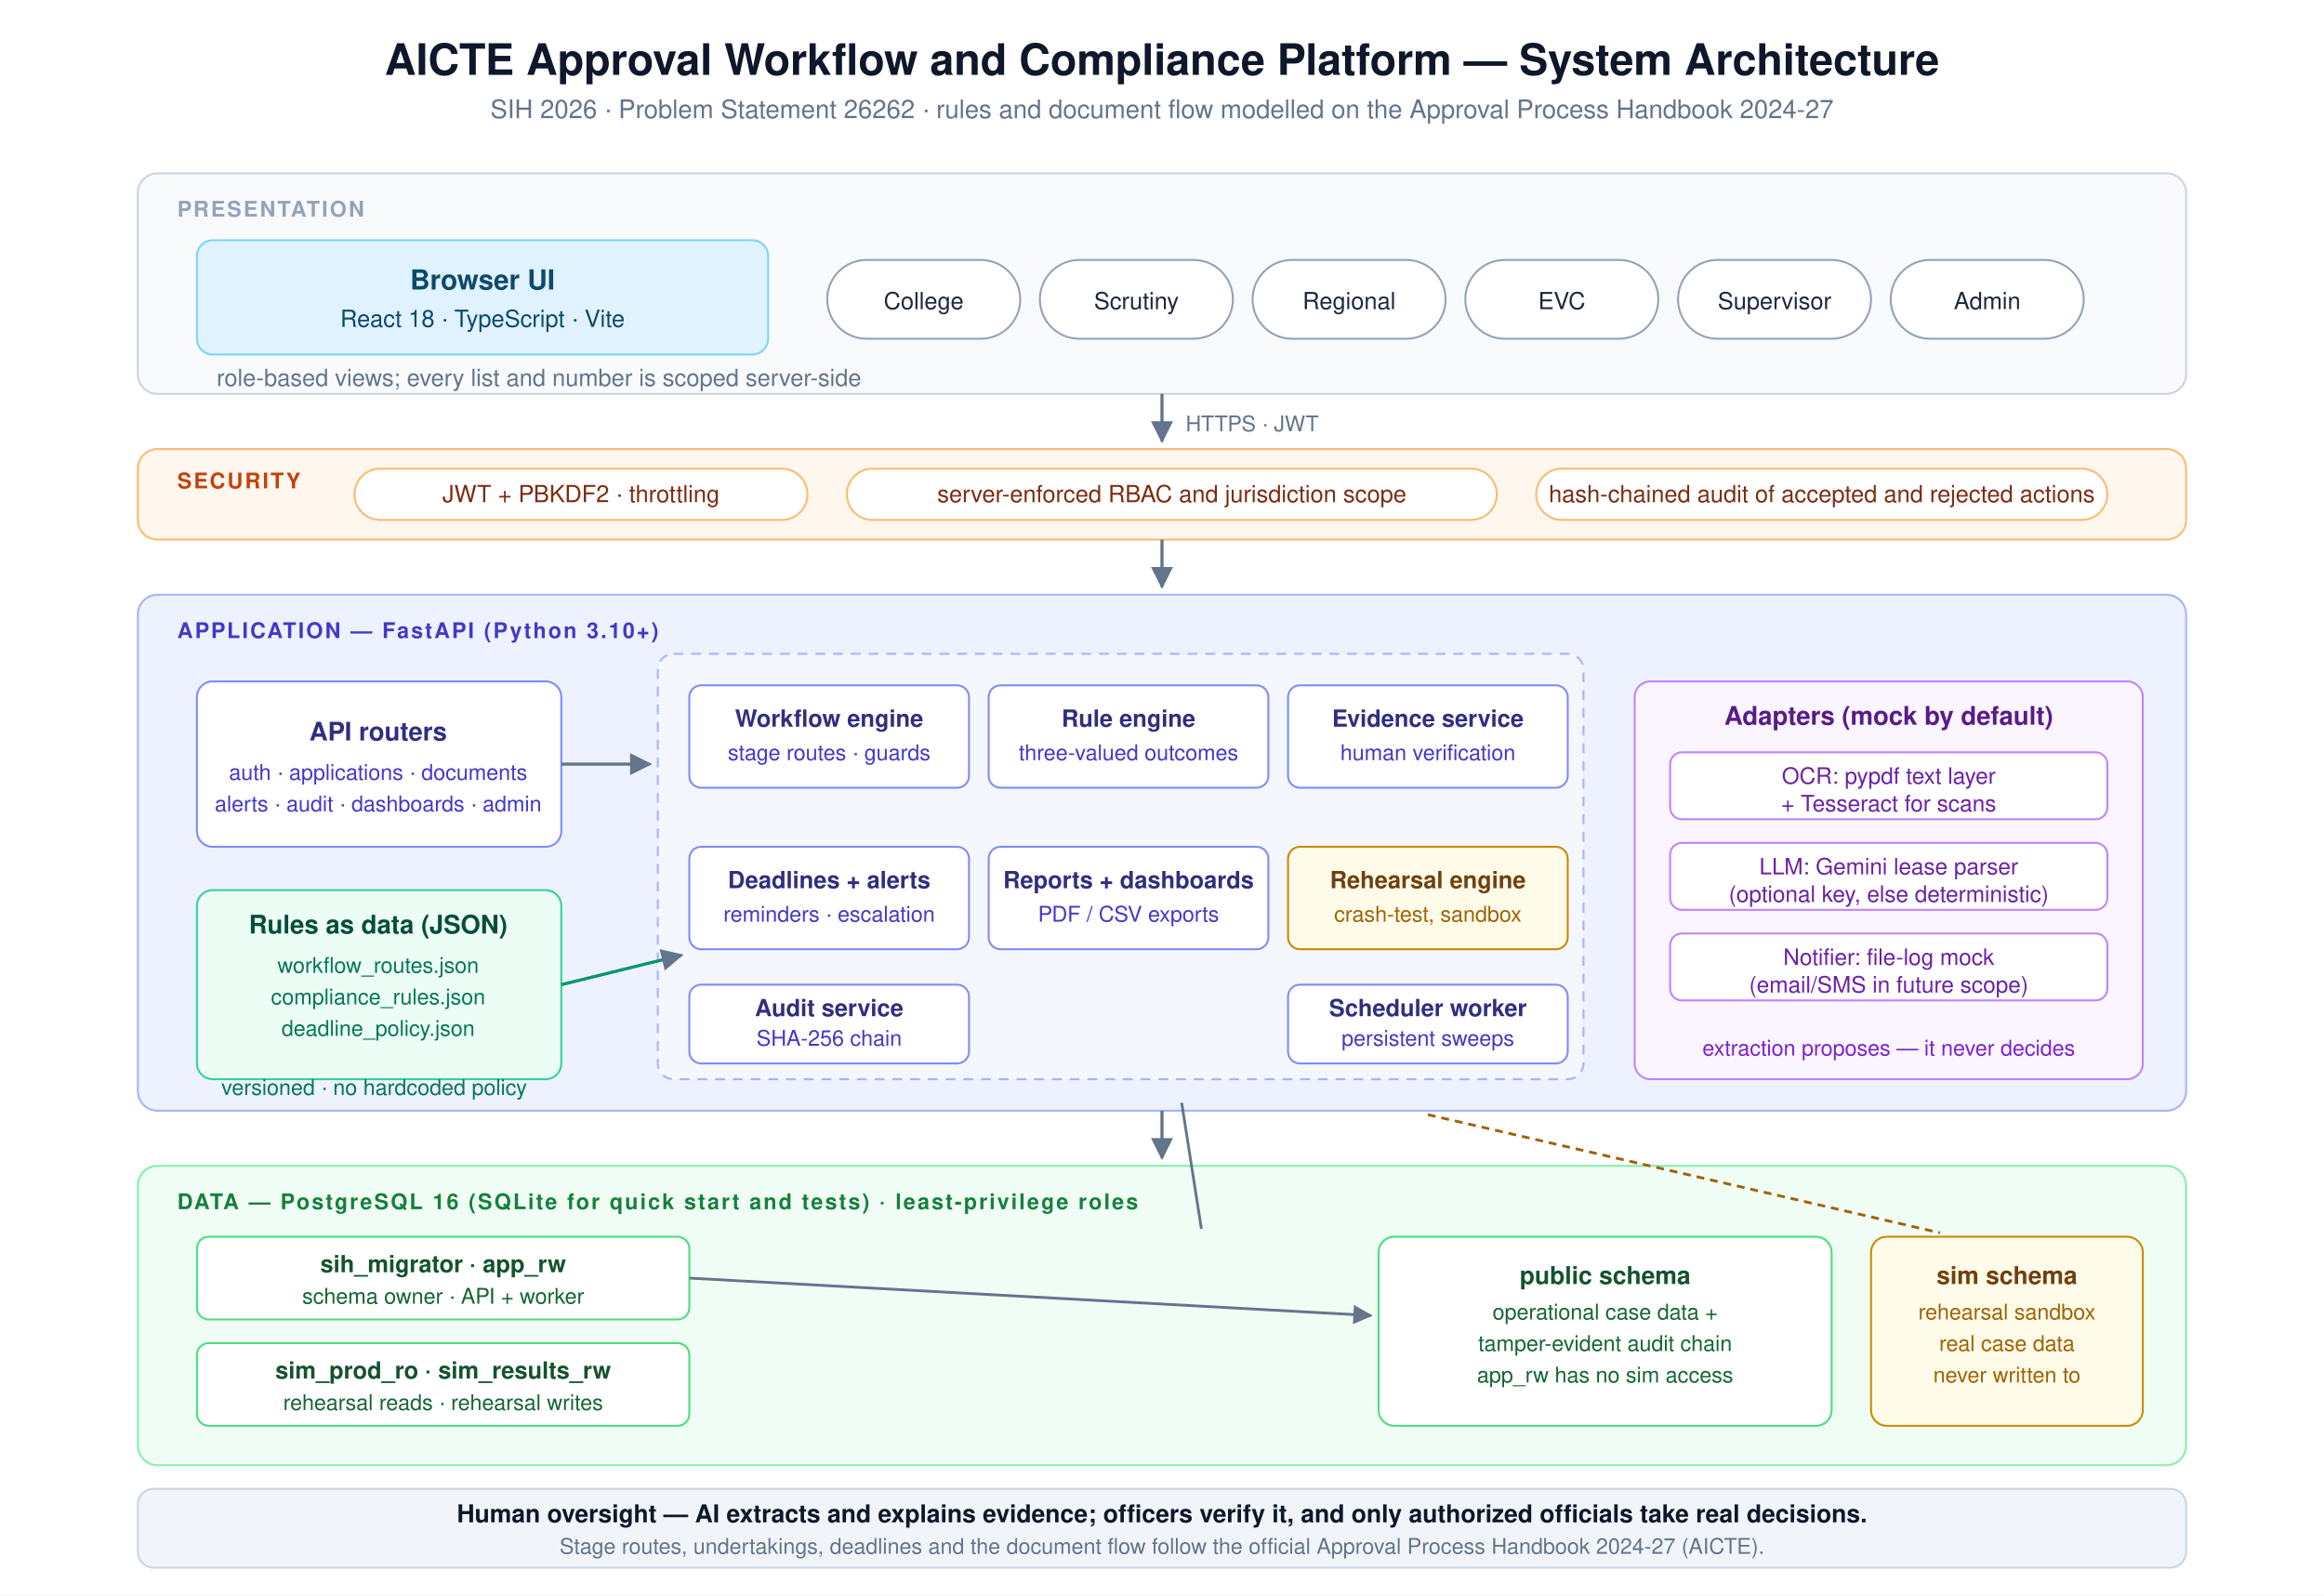
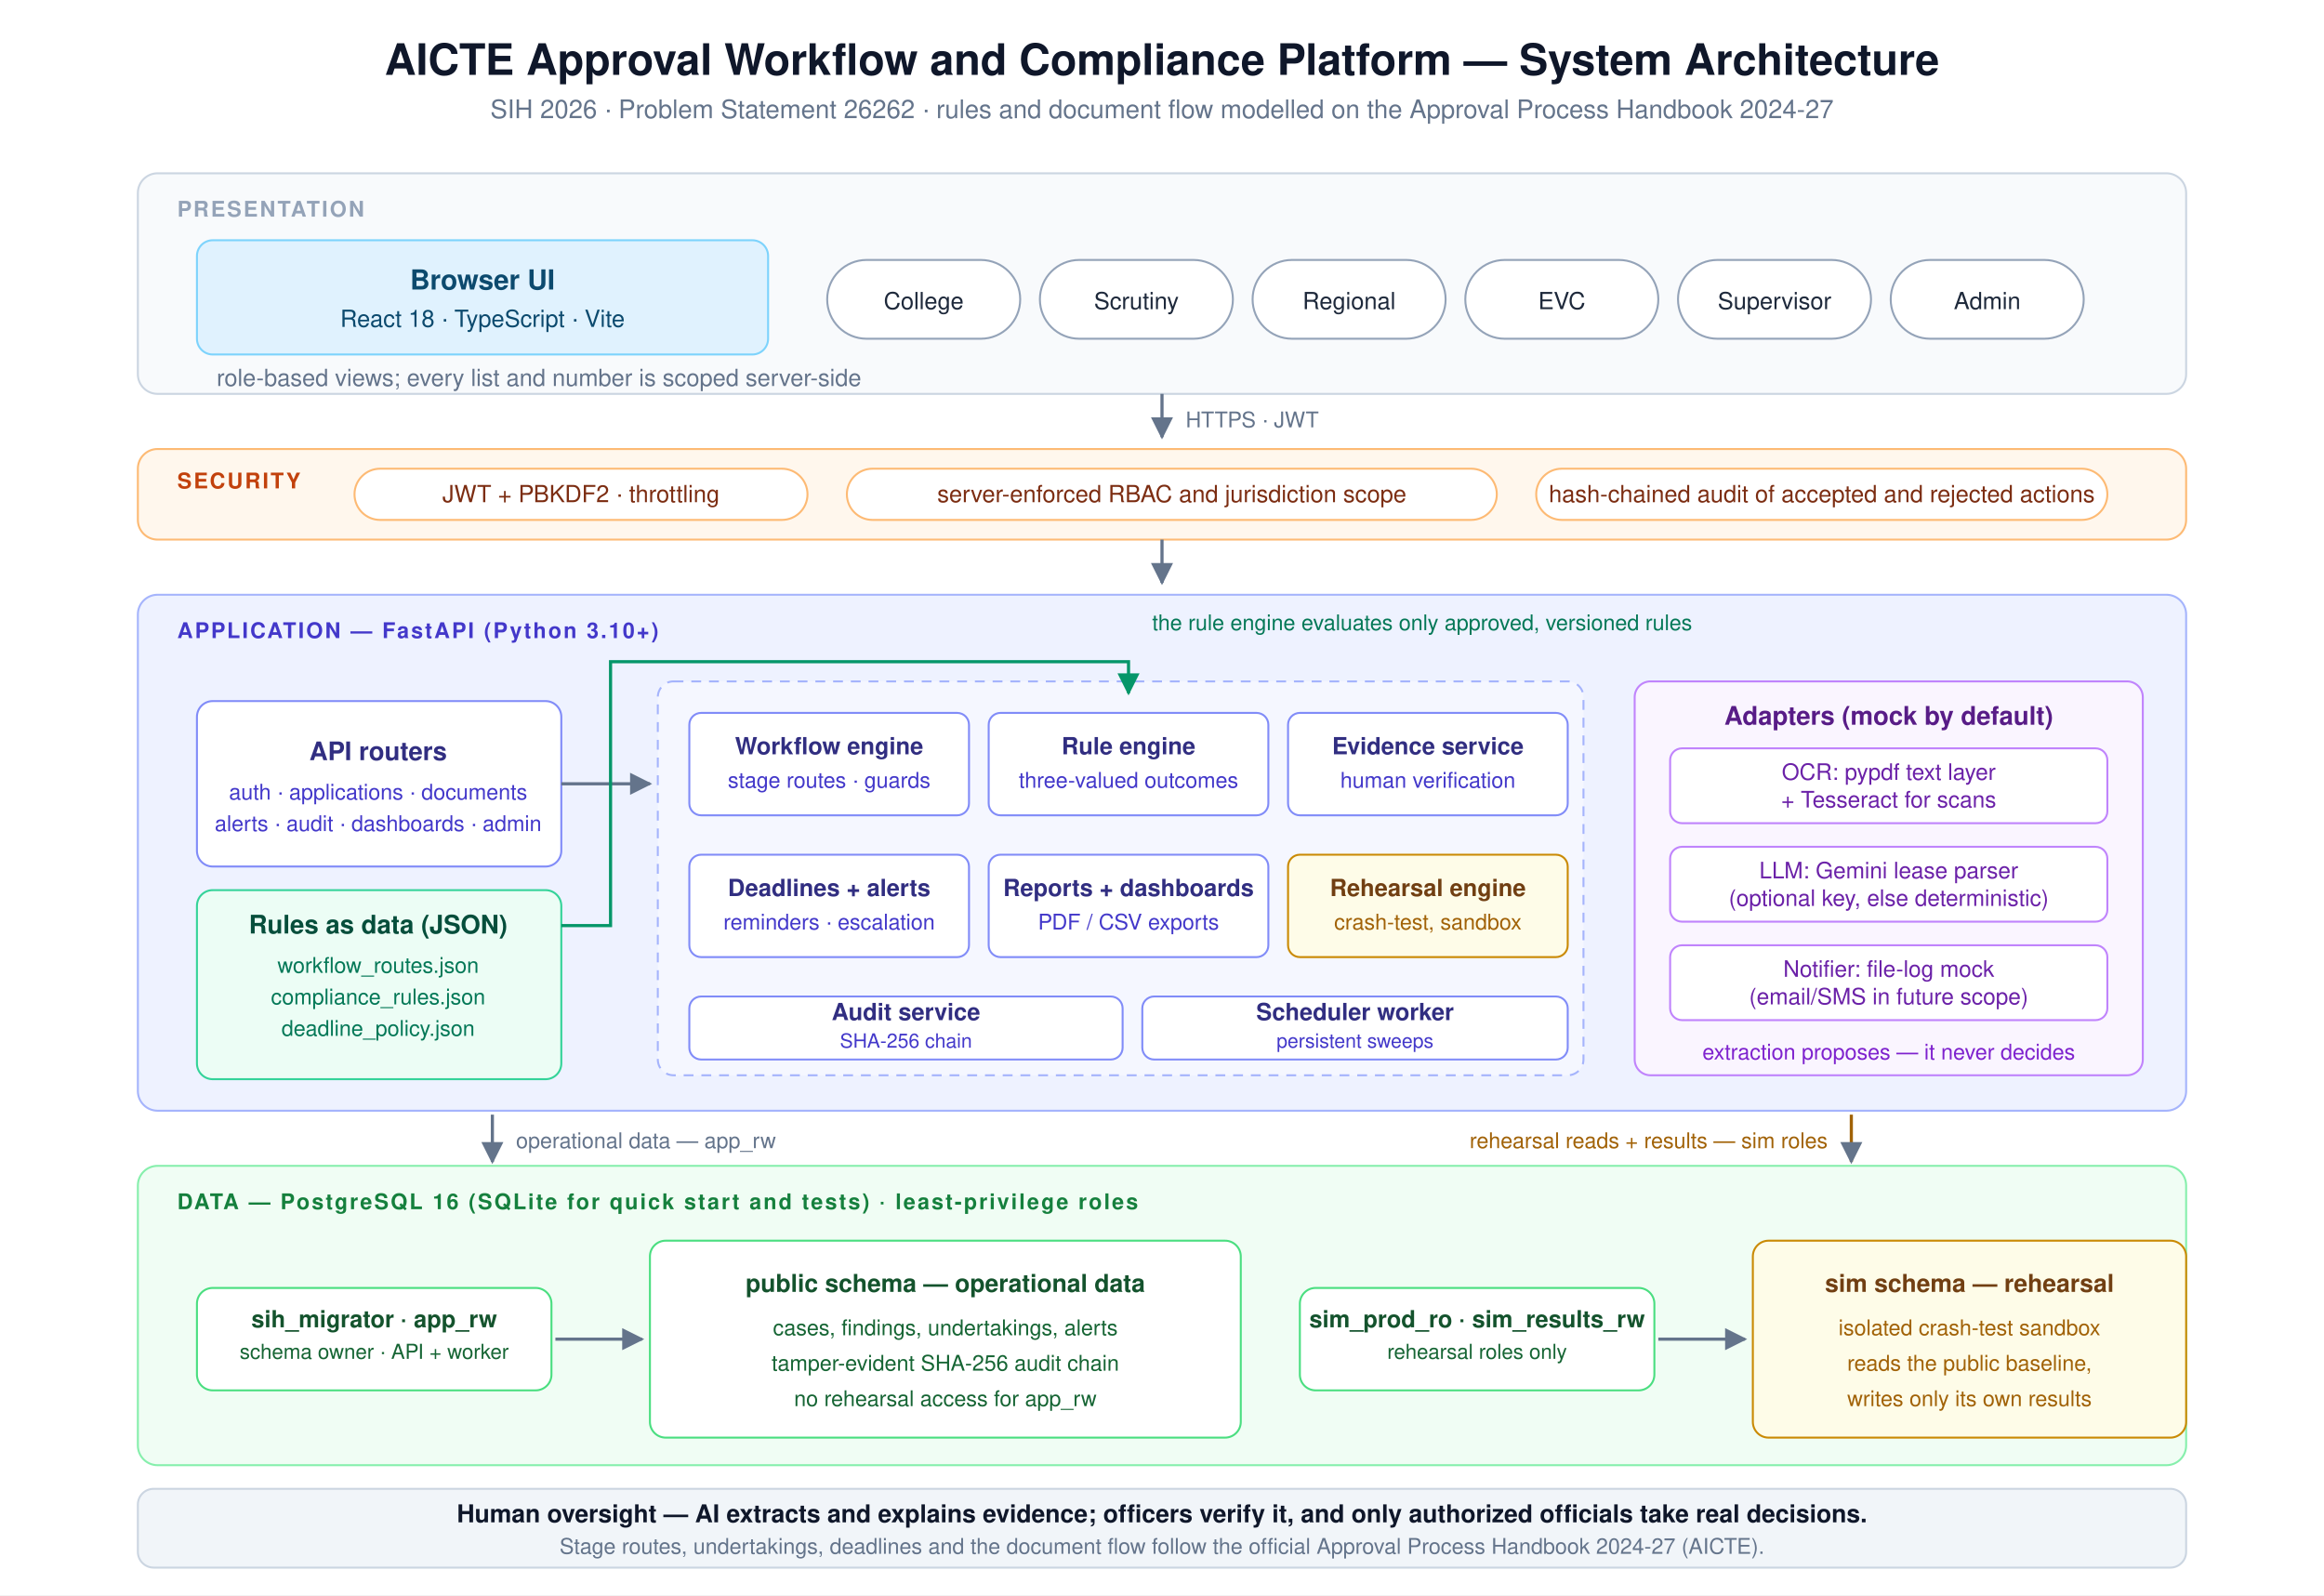
<svg xmlns="http://www.w3.org/2000/svg" viewBox="0 0 1180 810" font-family="Segoe UI, Helvetica, Arial, sans-serif">
  <defs>
    <marker id="arr" viewBox="0 0 10 10" refX="9" refY="5" markerWidth="7" markerHeight="7" orient="auto-start-reverse">
      <path d="M 0 0 L 10 5 L 0 10 z" fill="#64748b" />
+     </marker>
+     <marker id="arrGreen" viewBox="0 0 10 10" refX="9" refY="5" markerWidth="7" markerHeight="7" orient="auto-start-reverse">
+       <path d="M 0 0 L 10 5 L 0 10 z" fill="#059669" />
    </marker>
  </defs>
  <rect x="0" y="0" width="1180" height="810" fill="#ffffff" />
  <text x="590" y="38" text-anchor="middle" font-size="22" font-weight="700" fill="#0f172a">AICTE Approval Workflow and Compliance Platform — System Architecture</text>
  <text x="590" y="60" text-anchor="middle" font-size="13" fill="#64748b">SIH 2026 · Problem Statement 26262 · rules and document flow modelled on the Approval Process Handbook 2024-27</text>
  <rect x="70" y="88" width="1040" height="112" rx="10" fill="#f8fafc" stroke="#cbd5e1" />
  <text x="90" y="110" font-size="11" font-weight="700" fill="#94a3b8" letter-spacing="1">PRESENTATION</text>
  <rect x="100" y="122" width="290" height="58" rx="8" fill="#e0f2fe" stroke="#7dd3fc" />
  <text x="245" y="147" text-anchor="middle" font-size="14" font-weight="700" fill="#0c4a6e">Browser UI</text>
  <text x="245" y="166" text-anchor="middle" font-size="12" fill="#0c4a6e">React 18 · TypeScript · Vite</text>
  <g font-size="12" fill="#1e293b" text-anchor="middle">
    <rect x="420" y="132" width="98" height="40" rx="20" fill="#ffffff" stroke="#94a3b8" />
    <text x="469" y="157">College</text>
    <rect x="528" y="132" width="98" height="40" rx="20" fill="#ffffff" stroke="#94a3b8" />
    <text x="577" y="157">Scrutiny</text>
    <rect x="636" y="132" width="98" height="40" rx="20" fill="#ffffff" stroke="#94a3b8" />
    <text x="685" y="157">Regional</text>
    <rect x="744" y="132" width="98" height="40" rx="20" fill="#ffffff" stroke="#94a3b8" />
    <text x="793" y="157">EVC</text>
    <rect x="852" y="132" width="98" height="40" rx="20" fill="#ffffff" stroke="#94a3b8" />
    <text x="901" y="157">Supervisor</text>
    <rect x="960" y="132" width="98" height="40" rx="20" fill="#ffffff" stroke="#94a3b8" />
    <text x="1009" y="157">Admin</text>
  </g>
  <text x="110" y="196" font-size="12" fill="#64748b">role-based views; every list and number is scoped server-side</text>
-   <line x1="590" y1="200" x2="590" y2="224" stroke="#64748b" stroke-width="1.6" marker-end="url(#arr)" />
-   <text x="602" y="219" font-size="11" fill="#64748b">HTTPS · JWT</text>
+   <line x1="590" y1="200" x2="590" y2="222" stroke="#64748b" stroke-width="1.6" marker-end="url(#arr)" />
+   <text x="602" y="217" font-size="11" fill="#64748b">HTTPS · JWT</text>
  <rect x="70" y="228" width="1040" height="46" rx="10" fill="#fff7ed" stroke="#fdba74" />
  <text x="90" y="248" font-size="11" font-weight="700" fill="#c2410c" letter-spacing="1">SECURITY</text>
  <g font-size="12" fill="#7c2d12" text-anchor="middle">
    <rect x="180" y="238" width="230" height="26" rx="13" fill="#ffffff" stroke="#fdba74" />
    <text x="295" y="255">JWT + PBKDF2 · throttling</text>
    <rect x="430" y="238" width="330" height="26" rx="13" fill="#ffffff" stroke="#fdba74" />
    <text x="595" y="255">server-enforced RBAC and jurisdiction scope</text>
    <rect x="780" y="238" width="290" height="26" rx="13" fill="#ffffff" stroke="#fdba74" />
    <text x="925" y="255">hash-chained audit of accepted and rejected actions</text>
  </g>
-   <line x1="590" y1="274" x2="590" y2="298" stroke="#64748b" stroke-width="1.6" marker-end="url(#arr)" />
+   <line x1="590" y1="274" x2="590" y2="296" stroke="#64748b" stroke-width="1.6" marker-end="url(#arr)" />
  <rect x="70" y="302" width="1040" height="262" rx="10" fill="#eef2ff" stroke="#a5b4fc" />
  <text x="90" y="324" font-size="11" font-weight="700" fill="#4338ca" letter-spacing="1">APPLICATION — FastAPI (Python 3.10+)</text>
-   <rect x="100" y="346" width="185" height="84" rx="8" fill="#ffffff" stroke="#818cf8" />
-   <text x="192" y="376" text-anchor="middle" font-size="13" font-weight="700" fill="#312e81">API routers</text>
-   <text x="192" y="396" text-anchor="middle" font-size="11" fill="#4338ca">auth · applications · documents</text>
-   <text x="192" y="412" text-anchor="middle" font-size="11" fill="#4338ca">alerts · audit · dashboards · admin</text>
-   <line x1="285" y1="388" x2="330" y2="388" stroke="#64748b" stroke-width="1.6" marker-end="url(#arr)" />
-   <rect x="334" y="332" width="470" height="216" rx="8" fill="#f5f7ff" stroke="#a5b4fc" stroke-dasharray="5 4" />
+   <rect x="100" y="356" width="185" height="84" rx="8" fill="#ffffff" stroke="#818cf8" />
+   <text x="192" y="386" text-anchor="middle" font-size="13" font-weight="700" fill="#312e81">API routers</text>
+   <text x="192" y="406" text-anchor="middle" font-size="11" fill="#4338ca">auth · applications · documents</text>
+   <text x="192" y="422" text-anchor="middle" font-size="11" fill="#4338ca">alerts · audit · dashboards · admin</text>
+   <line x1="285" y1="398" x2="330" y2="398" stroke="#64748b" stroke-width="1.6" marker-end="url(#arr)" />
+   <rect x="334" y="346" width="470" height="200" rx="8" fill="#f5f7ff" stroke="#a5b4fc" stroke-dasharray="5 4" />
  <g font-size="12" text-anchor="middle">
-     <rect x="350" y="348" width="142" height="52" rx="6" fill="#ffffff" stroke="#818cf8" />
-     <text x="421" y="369" font-weight="700" fill="#312e81">Workflow engine</text>
-     <text x="421" y="386" fill="#4338ca" font-size="11">stage routes · guards</text>
-     <rect x="502" y="348" width="142" height="52" rx="6" fill="#ffffff" stroke="#818cf8" />
-     <text x="573" y="369" font-weight="700" fill="#312e81">Rule engine</text>
-     <text x="573" y="386" fill="#4338ca" font-size="11">three-valued outcomes</text>
-     <rect x="654" y="348" width="142" height="52" rx="6" fill="#ffffff" stroke="#818cf8" />
-     <text x="725" y="369" font-weight="700" fill="#312e81">Evidence service</text>
-     <text x="725" y="386" fill="#4338ca" font-size="11">human verification</text>
-     <rect x="350" y="430" width="142" height="52" rx="6" fill="#ffffff" stroke="#818cf8" />
-     <text x="421" y="451" font-weight="700" fill="#312e81">Deadlines + alerts</text>
-     <text x="421" y="468" fill="#4338ca" font-size="11">reminders · escalation</text>
-     <rect x="502" y="430" width="142" height="52" rx="6" fill="#ffffff" stroke="#818cf8" />
-     <text x="573" y="451" font-weight="700" fill="#312e81">Reports + dashboards</text>
-     <text x="573" y="468" fill="#4338ca" font-size="11">PDF / CSV exports</text>
-     <rect x="654" y="430" width="142" height="52" rx="6" fill="#fefce8" stroke="#ca8a04" />
-     <text x="725" y="451" font-weight="700" fill="#713f12">Rehearsal engine</text>
-     <text x="725" y="468" fill="#a16207" font-size="11">crash-test, sandbox</text>
-     <rect x="350" y="500" width="142" height="40" rx="6" fill="#ffffff" stroke="#818cf8" />
-     <text x="421" y="516" font-weight="700" fill="#312e81" font-size="12">Audit service</text>
-     <text x="421" y="531" fill="#4338ca" font-size="11">SHA-256 chain</text>
-     <rect x="654" y="500" width="142" height="40" rx="6" fill="#ffffff" stroke="#818cf8" />
-     <text x="725" y="516" font-weight="700" fill="#312e81" font-size="12">Scheduler worker</text>
-     <text x="725" y="531" fill="#4338ca" font-size="11">persistent sweeps</text>
+     <rect x="350" y="362" width="142" height="52" rx="6" fill="#ffffff" stroke="#818cf8" />
+     <text x="421" y="383" font-weight="700" fill="#312e81">Workflow engine</text>
+     <text x="421" y="400" fill="#4338ca" font-size="11">stage routes · guards</text>
+     <rect x="502" y="362" width="142" height="52" rx="6" fill="#ffffff" stroke="#818cf8" />
+     <text x="573" y="383" font-weight="700" fill="#312e81">Rule engine</text>
+     <text x="573" y="400" fill="#4338ca" font-size="11">three-valued outcomes</text>
+     <rect x="654" y="362" width="142" height="52" rx="6" fill="#ffffff" stroke="#818cf8" />
+     <text x="725" y="383" font-weight="700" fill="#312e81">Evidence service</text>
+     <text x="725" y="400" fill="#4338ca" font-size="11">human verification</text>
+     <rect x="350" y="434" width="142" height="52" rx="6" fill="#ffffff" stroke="#818cf8" />
+     <text x="421" y="455" font-weight="700" fill="#312e81">Deadlines + alerts</text>
+     <text x="421" y="472" fill="#4338ca" font-size="11">reminders · escalation</text>
+     <rect x="502" y="434" width="142" height="52" rx="6" fill="#ffffff" stroke="#818cf8" />
+     <text x="573" y="455" font-weight="700" fill="#312e81">Reports + dashboards</text>
+     <text x="573" y="472" fill="#4338ca" font-size="11">PDF / CSV exports</text>
+     <rect x="654" y="434" width="142" height="52" rx="6" fill="#fefce8" stroke="#ca8a04" />
+     <text x="725" y="455" font-weight="700" fill="#713f12">Rehearsal engine</text>
+     <text x="725" y="472" fill="#a16207" font-size="11">crash-test, sandbox</text>
+     <rect x="350" y="506" width="220" height="32" rx="6" fill="#ffffff" stroke="#818cf8" />
+     <text x="460" y="518" font-weight="700" fill="#312e81" font-size="12">Audit service</text>
+     <text x="460" y="532" fill="#4338ca" font-size="10">SHA-256 chain</text>
+     <rect x="580" y="506" width="216" height="32" rx="6" fill="#ffffff" stroke="#818cf8" />
+     <text x="688" y="518" font-weight="700" fill="#312e81" font-size="12">Scheduler worker</text>
+     <text x="688" y="532" fill="#4338ca" font-size="10">persistent sweeps</text>
  </g>
  <rect x="100" y="452" width="185" height="96" rx="8" fill="#ecfdf5" stroke="#34d399" />
  <text x="192" y="474" text-anchor="middle" font-size="13" font-weight="700" fill="#064e3b">Rules as data (JSON)</text>
  <text x="192" y="494" text-anchor="middle" font-size="11" fill="#047857">workflow_routes.json</text>
  <text x="192" y="510" text-anchor="middle" font-size="11" fill="#047857">compliance_rules.json</text>
  <text x="192" y="526" text-anchor="middle" font-size="11" fill="#047857">deadline_policy.json</text>
-   <line x1="285" y1="500" x2="346" y2="485" stroke="#059669" stroke-width="1.6" marker-end="url(#arr)" />
-   <text x="190" y="556" text-anchor="middle" font-size="11" fill="#047857">versioned · no hardcoded policy</text>
-   <rect x="830" y="346" width="258" height="202" rx="8" fill="#faf5ff" stroke="#c084fc" />
+   <path d="M 285 470 L 310 470 L 310 336 L 573 336 L 573 352" fill="none" stroke="#059669" stroke-width="1.6" marker-end="url(#arrGreen)" />
+   <text x="585" y="320" text-anchor="start" font-size="11" fill="#047857">the rule engine evaluates only approved, versioned rules</text>
+   <rect x="830" y="346" width="258" height="200" rx="8" fill="#faf5ff" stroke="#c084fc" />
  <text x="959" y="368" text-anchor="middle" font-size="13" font-weight="700" fill="#581c87">Adapters (mock by default)</text>
  <g font-size="11.5" fill="#6b21a8" text-anchor="middle">
-     <rect x="848" y="382" width="222" height="34" rx="6" fill="#ffffff" stroke="#c084fc" />
-     <text x="959" y="398">OCR: pypdf text layer</text>
-     <text x="959" y="412">+ Tesseract for scans</text>
-     <rect x="848" y="428" width="222" height="34" rx="6" fill="#ffffff" stroke="#c084fc" />
-     <text x="959" y="444">LLM: Gemini lease parser</text>
-     <text x="959" y="458">(optional key, else deterministic)</text>
-     <rect x="848" y="474" width="222" height="34" rx="6" fill="#ffffff" stroke="#c084fc" />
-     <text x="959" y="490">Notifier: file-log mock</text>
-     <text x="959" y="504">(email/SMS in future scope)</text>
+     <rect x="848" y="380" width="222" height="38" rx="6" fill="#ffffff" stroke="#c084fc" />
+     <text x="959" y="396">OCR: pypdf text layer</text>
+     <text x="959" y="410">+ Tesseract for scans</text>
+     <rect x="848" y="430" width="222" height="38" rx="6" fill="#ffffff" stroke="#c084fc" />
+     <text x="959" y="446">LLM: Gemini lease parser</text>
+     <text x="959" y="460">(optional key, else deterministic)</text>
+     <rect x="848" y="480" width="222" height="38" rx="6" fill="#ffffff" stroke="#c084fc" />
+     <text x="959" y="496">Notifier: file-log mock</text>
+     <text x="959" y="510">(email/SMS in future scope)</text>
  </g>
-   <text x="959" y="536" text-anchor="middle" font-size="11" fill="#7e22ce">extraction proposes — it never decides</text>
-   <line x1="590" y1="564" x2="590" y2="588" stroke="#64748b" stroke-width="1.6" marker-end="url(#arr)" />
+   <text x="959" y="538" text-anchor="middle" font-size="11" fill="#7e22ce">extraction proposes — it never decides</text>
+   <line x1="250" y1="566" x2="250" y2="590" stroke="#64748b" stroke-width="1.6" marker-end="url(#arr)" />
+   <text x="262" y="583" font-size="11" fill="#64748b">operational data — app_rw</text>
+   <line x1="940" y1="566" x2="940" y2="590" stroke="#a16207" stroke-width="1.6" marker-end="url(#arr)" />
+   <text x="928" y="583" text-anchor="end" font-size="11" fill="#a16207">rehearsal reads + results — sim roles</text>
  <rect x="70" y="592" width="1040" height="152" rx="10" fill="#f0fdf4" stroke="#86efac" />
  <text x="90" y="614" font-size="11" font-weight="700" fill="#15803d" letter-spacing="1">DATA — PostgreSQL 16 (SQLite for quick start and tests) · least-privilege roles</text>
-   <g font-size="12" text-anchor="middle">
-     <rect x="100" y="628" width="250" height="42" rx="6" fill="#ffffff" stroke="#4ade80" />
-     <text x="225" y="646" font-weight="700" fill="#14532d" font-size="12">sih_migrator · app_rw</text>
-     <text x="225" y="662" fill="#166534" font-size="11">schema owner · API + worker</text>
-     <rect x="100" y="682" width="250" height="42" rx="6" fill="#ffffff" stroke="#4ade80" />
-     <text x="225" y="700" font-weight="700" fill="#14532d" font-size="12">sim_prod_ro · sim_results_rw</text>
-     <text x="225" y="716" fill="#166534" font-size="11">rehearsal reads · rehearsal writes</text>
-     <rect x="700" y="628" width="230" height="96" rx="8" fill="#ffffff" stroke="#4ade80" />
-     <text x="815" y="652" font-weight="700" fill="#14532d" font-size="12.5">public schema</text>
-     <text x="815" y="670" fill="#166534" font-size="11">operational case data +</text>
-     <text x="815" y="686" fill="#166534" font-size="11">tamper-evident audit chain</text>
-     <text x="815" y="702" fill="#166534" font-size="11">app_rw has no sim access</text>
-     <rect x="950" y="628" width="138" height="96" rx="8" fill="#fefce8" stroke="#ca8a04" />
-     <text x="1019" y="652" font-weight="700" fill="#713f12" font-size="12.5">sim schema</text>
-     <text x="1019" y="670" fill="#a16207" font-size="11">rehearsal sandbox</text>
-     <text x="1019" y="686" fill="#a16207" font-size="11">real case data</text>
-     <text x="1019" y="702" fill="#a16207" font-size="11">never written to</text>
+   <g text-anchor="middle">
+     <rect x="100" y="654" width="180" height="52" rx="8" fill="#ffffff" stroke="#4ade80" />
+     <text x="190" y="674" font-weight="700" fill="#14532d" font-size="12">sih_migrator · app_rw</text>
+     <text x="190" y="690" fill="#166534" font-size="10.5">schema owner · API + worker</text>
+     <line x1="282" y1="680" x2="326" y2="680" stroke="#64748b" stroke-width="1.6" marker-end="url(#arr)" />
+     <rect x="330" y="630" width="300" height="100" rx="8" fill="#ffffff" stroke="#4ade80" />
+     <text x="480" y="656" font-weight="700" fill="#14532d" font-size="12.5">public schema — operational data</text>
+     <text x="480" y="678" fill="#166534" font-size="11">cases, findings, undertakings, alerts</text>
+     <text x="480" y="696" fill="#166534" font-size="11">tamper-evident SHA-256 audit chain</text>
+     <text x="480" y="714" fill="#166534" font-size="11">no rehearsal access for app_rw</text>
+     <rect x="660" y="654" width="180" height="52" rx="8" fill="#ffffff" stroke="#4ade80" />
+     <text x="750" y="674" font-weight="700" fill="#14532d" font-size="12">sim_prod_ro · sim_results_rw</text>
+     <text x="750" y="690" fill="#166534" font-size="10.5">rehearsal roles only</text>
+     <line x1="842" y1="680" x2="886" y2="680" stroke="#64748b" stroke-width="1.6" marker-end="url(#arr)" />
+     <rect x="890" y="630" width="220" height="100" rx="8" fill="#fefce8" stroke="#ca8a04" />
+     <text x="1000" y="656" font-weight="700" fill="#713f12" font-size="12.5">sim schema — rehearsal</text>
+     <text x="1000" y="678" fill="#a16207" font-size="11">isolated crash-test sandbox</text>
+     <text x="1000" y="696" fill="#a16207" font-size="11">reads the public baseline,</text>
+     <text x="1000" y="714" fill="#a16207" font-size="11">writes only its own results</text>
  </g>
-   <line x1="350" y1="649" x2="696" y2="668" stroke="#64748b" stroke-width="1.4" marker-end="url(#arr)" />
-   <line x1="600" y1="560" x2="610" y2="624" stroke="#64748b" stroke-width="1.4" />
-   <line x1="725" y1="566" x2="985" y2="626" stroke="#a16207" stroke-width="1.4" stroke-dasharray="4 3" />
  <rect x="70" y="756" width="1040" height="40" rx="8" fill="#f1f5f9" stroke="#cbd5e1" />
  <text x="590" y="773" text-anchor="middle" font-size="12.5" font-weight="700" fill="#0f172a">Human oversight — AI extracts and explains evidence; officers verify it, and only authorized officials take real decisions.</text>
  <text x="590" y="789" text-anchor="middle" font-size="11" fill="#64748b">Stage routes, undertakings, deadlines and the document flow follow the official Approval Process Handbook 2024-27 (AICTE).</text>
</svg>
